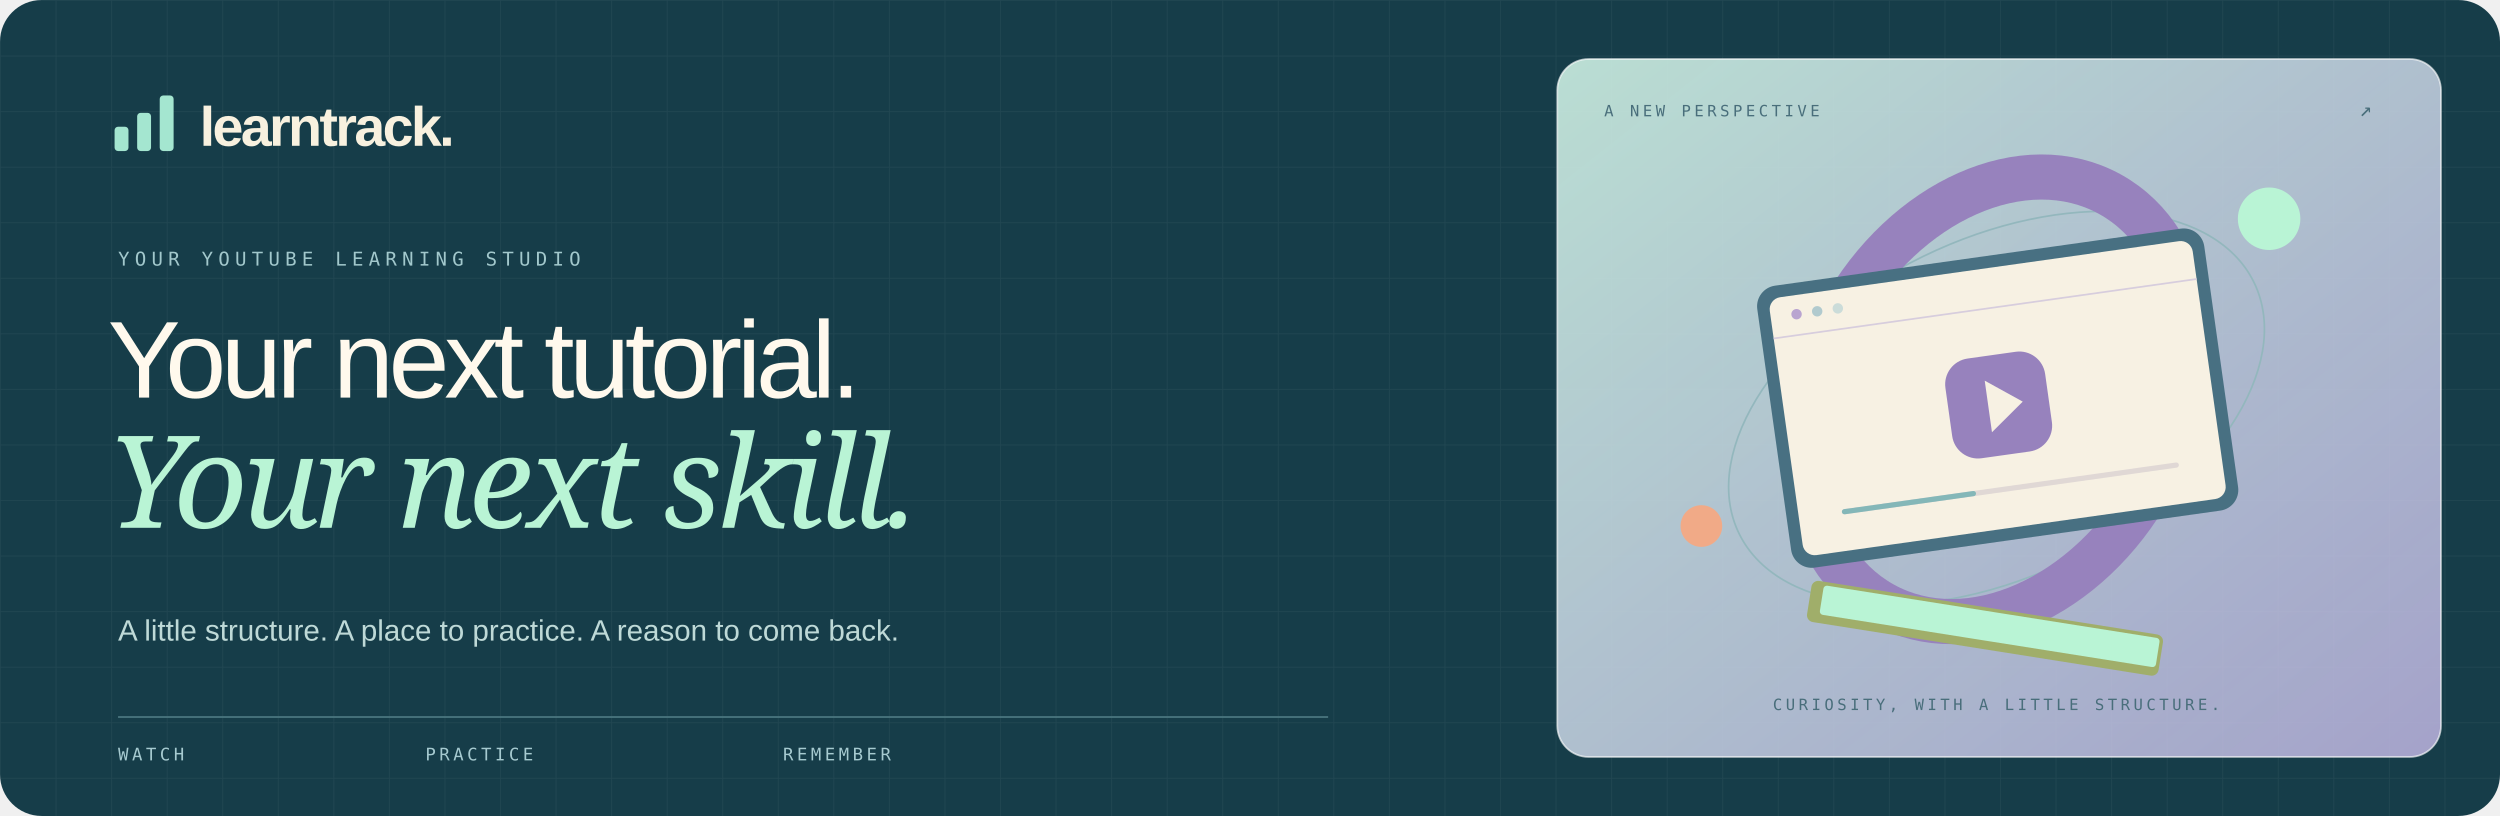
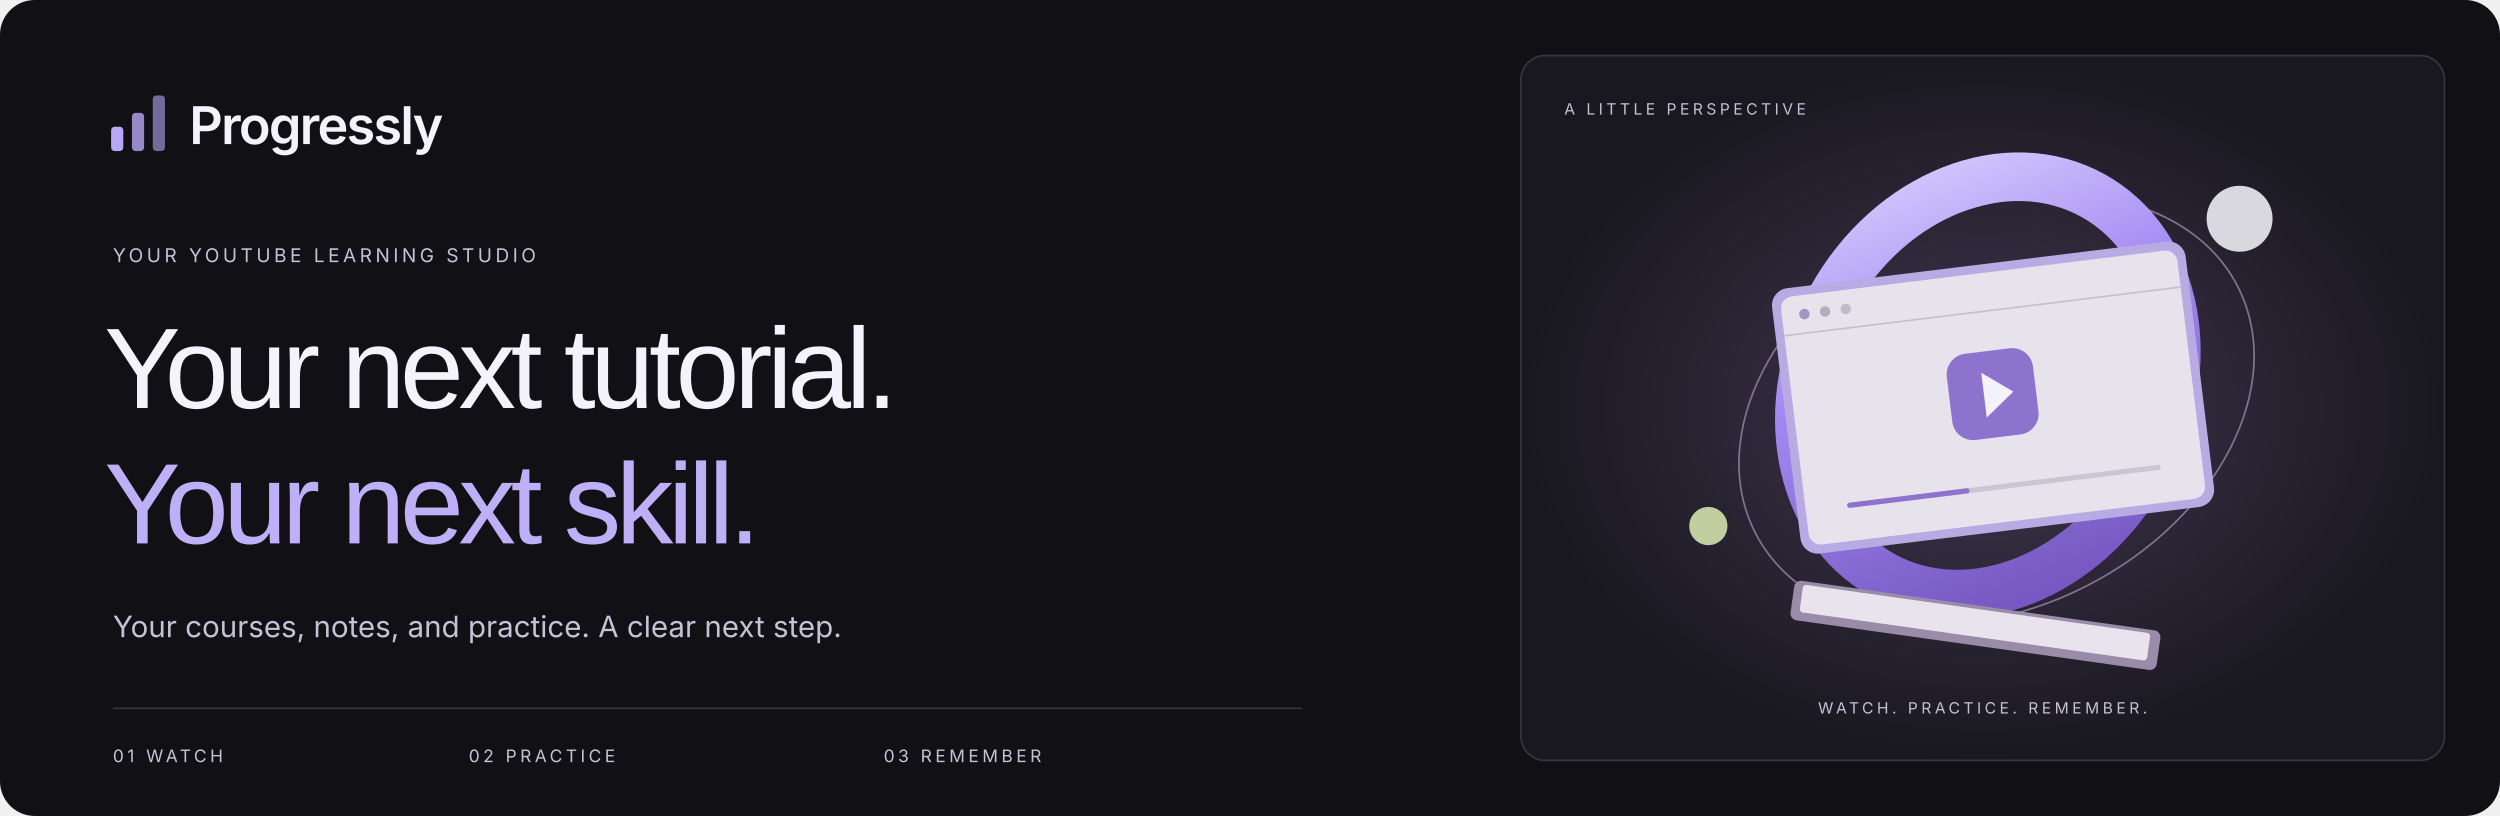
- <svg xmlns="http://www.w3.org/2000/svg" width="1440" height="470" viewBox="0 0 1440 470" role="img" aria-label="LearnTrack. Turn your next tutorial into your next skill.">
+ <svg xmlns="http://www.w3.org/2000/svg" width="1440" height="470" viewBox="0 0 1440 470" role="img" aria-label="Progressly. Your next tutorial. Your next skill.">
  <defs>
-     <linearGradient id="glass" x1="0" y1="0" x2="1" y2="1">
-       <stop stop-color="#c8ecdf" stop-opacity=".92" />
-       <stop offset="1" stop-color="#c1b7e4" stop-opacity=".83" />
+     <radialGradient id="light">
+       <stop stop-color="#423650" />
+       <stop offset="1" stop-color="#191820" />
+     </radialGradient>
+     <linearGradient id="ring" x1="0" y1="0" x2="1" y2="1">
+       <stop stop-color="#ded7ff" />
+       <stop offset=".4" stop-color="#a38af3" />
+       <stop offset="1" stop-color="#6d4cb6" />
    </linearGradient>
-     <pattern id="grid" width="32" height="32" patternUnits="userSpaceOnUse">
-       <path d="M32 0H0V32" fill="none" stroke="#fff" stroke-opacity=".05" />
-     </pattern>
  </defs>
-   <rect width="1440" height="470" rx="24" fill="#163d49" />
-   <rect width="1440" height="470" rx="24" fill="url(#grid)" />
-   <g transform="translate(66 55)" fill="#a4e6d0">
-     <rect x="0" y="18" width="8" height="14" rx="2" />
-     <rect x="13" y="10" width="8" height="22" rx="2" />
-     <rect x="26" y="0" width="8" height="32" rx="2" />
+   <rect width="1440" height="470" rx="20" fill="#111115" />
+   <g transform="translate(64 55)" fill="#b7a7f5">
+     <rect y="18" width="7" height="14" rx="2" />
+     <rect x="12" y="10" width="7" height="22" rx="2" opacity=".8" />
+     <rect x="24" width="7" height="32" rx="2" opacity=".6" />
  </g>
-   <text x="115" y="84" fill="#f8f1df" font-family="Arial, sans-serif" font-size="32" font-weight="600" letter-spacing="-1.5">learntrack.</text>
-   <text x="68" y="153" fill="#a2c8cc" font-family="monospace" font-size="11" letter-spacing="3">YOUR YOUTUBE LEARNING STUDIO</text>
-   <text x="62" y="229" fill="#fff9ed" font-family="Arial, sans-serif" font-size="63" letter-spacing="-3">Your next tutorial.</text>
-   <text x="62" y="304" fill="#b9f4d5" font-family="Georgia, serif" font-size="74" font-style="italic" letter-spacing="-3">Your next skill.</text>
-   <text x="68" y="369" fill="#bed9d7" font-family="Arial, sans-serif" font-size="17">A little structure. A place to practice. A reason to come back.</text>
-   <path d="M68 413H765" stroke="#4b7680" />
-   <text x="68" y="438" fill="#a6cad0" font-family="monospace" font-size="10" letter-spacing="2">WATCH</text>
-   <text x="245" y="438" fill="#a6cad0" font-family="monospace" font-size="10" letter-spacing="2">PRACTICE</text>
-   <text x="451" y="438" fill="#a6cad0" font-family="monospace" font-size="10" letter-spacing="2">REMEMBER</text>
-   <rect x="897" y="34" width="509" height="402" rx="18" fill="url(#glass)" stroke="#ffffff" stroke-opacity=".65" />
-   <text x="924" y="67" fill="#496e7b" font-family="monospace" font-size="9" letter-spacing="2">A NEW PERSPECTIVE</text>
-   <text x="1359" y="67" fill="#496e7b" font-family="monospace" font-size="12">↗</text>
-   <ellipse cx="1150" cy="235" rx="165" ry="97" fill="none" stroke="#93b7bd" stroke-width="1" transform="rotate(-26 1150 235)" />
-   <ellipse cx="1150" cy="230" rx="102" ry="135" fill="none" stroke="#9782bd" stroke-width="26" transform="rotate(29 1150 230)" />
-   <g transform="translate(1021 148) rotate(-8 125 84)">
-     <rect width="260" height="164" rx="12" fill="#487082" />
-     <rect x="7" y="7" width="246" height="150" rx="7" fill="#f7f1e3" />
-     <path d="M7 30H253" stroke="#d7cddd" />
-     <circle cx="22" cy="18" r="3" fill="#b9a4d0" />
-     <circle cx="34" cy="18" r="3" fill="#b1cace" />
-     <circle cx="46" cy="18" r="3" fill="#cbdcd9" />
-     <rect x="101" y="57" width="58" height="58" rx="15" fill="#9782bd" />
-     <path d="M124 71L144 86L124 101Z" fill="#f7f1e3" />
-     <rect x="32" y="133" width="196" height="3" rx="1.5" fill="#e0d8d5" />
-     <rect x="32" y="133" width="78" height="3" rx="1.5" fill="#84b7b8" />
+   <text x="109" y="83" fill="#f4f2fa" font-family="Inter,Arial,sans-serif" font-size="30" font-weight="600" letter-spacing="-1">Progressly</text>
+   <text x="65" y="151" fill="#c7c1d6" font-family="Inter,Arial,sans-serif" font-size="11" letter-spacing="2">YOUR YOUTUBE LEARNING STUDIO</text>
+   <text x="60" y="235" fill="#f4f2fa" font-family="Plus Jakarta Sans,Arial,sans-serif" font-size="66" letter-spacing="-3">Your next tutorial.</text>
+   <text x="60" y="313" fill="#bdb0f7" font-family="Plus Jakarta Sans,Arial,sans-serif" font-size="66" letter-spacing="-3">Your next skill.</text>
+   <text x="65" y="367" fill="#c7c1d6" font-family="Inter,Arial,sans-serif" font-size="17">Your courses, notes, and practice. A clear next step.</text>
+   <path d="M65 408H750" stroke="#37343f" />
+   <g fill="#c7c1d6" font-family="Inter,Arial,sans-serif" font-size="10" letter-spacing="2">
+     <text x="65" y="439">01 WATCH</text>
+     <text x="270" y="439">02 PRACTICE</text>
+     <text x="509" y="439">03 REMEMBER</text>
  </g>
-   <g transform="translate(1044 334) rotate(9)">
-     <rect width="205" height="24" rx="4" fill="#a0ae6a" />
-     <rect x="7" y="2" width="196" height="17" rx="2" fill="#b9f4d5" />
+   <rect x="876" y="32" width="532" height="406" rx="14" fill="url(#light)" stroke="#37343f" />
+   <text x="901" y="66" fill="#c7c1d6" font-family="Inter,Arial,sans-serif" font-size="9" letter-spacing="2">A LITTLE PERSPECTIVE</text>
+   <ellipse cx="1150" cy="236" rx="156" ry="114" fill="none" stroke="#7f738f" transform="rotate(-27 1150 236)" />
+   <ellipse cx="1145" cy="222" rx="103" ry="125" fill="none" stroke="url(#ring)" stroke-width="28" transform="rotate(29 1145 222)" />
+   <g transform="translate(1028 152) rotate(-7 120 77)">
+     <rect width="240" height="154" rx="10" fill="#b8abe4" />
+     <rect x="5" y="5" width="230" height="144" rx="7" fill="#e6e3ec" />
+     <path d="M5 27H235" stroke="#c5c0d0" />
+     <circle cx="18" cy="16" r="3" fill="#a295c0" />
+     <circle cx="30" cy="16" r="3" fill="#b4acbf" />
+     <circle cx="42" cy="16" r="3" fill="#c0bac9" />
+     <rect x="95" y="50" width="50" height="50" rx="12" fill="#8d72ce" />
+     <path d="M115 62L132 75L115 88Z" fill="#f4f2fa" />
+     <rect x="29" y="127" width="182" height="3" rx="1.5" fill="#cbc6d3" />
+     <rect x="29" y="127" width="71" height="3" rx="1.5" fill="#8d72ce" />
  </g>
-   <circle cx="1307" cy="126" r="18" fill="#b9f4d5" />
-   <circle cx="980" cy="303" r="12" fill="#f1aa87" />
-   <text x="1150" y="409" text-anchor="middle" fill="#496e7b" font-family="monospace" font-size="9" letter-spacing="2">CURIOSITY, WITH A LITTLE STRUCTURE.</text>
+   <g transform="translate(1034 334) rotate(8)">
+     <rect width="213" height="23" rx="4" fill="#998ca9" />
+     <rect x="5" y="2" width="202" height="16" rx="2" fill="#e8e3ed" />
+   </g>
+   <circle cx="1290" cy="126" r="19" fill="#dad8df" />
+   <circle cx="984" cy="303" r="11" fill="#c1cea0" />
+   <text x="1142" y="411" text-anchor="middle" fill="#c7c1d6" font-family="Inter,Arial,sans-serif" font-size="9" letter-spacing="2">WATCH. PRACTICE. REMEMBER.</text>
</svg>
